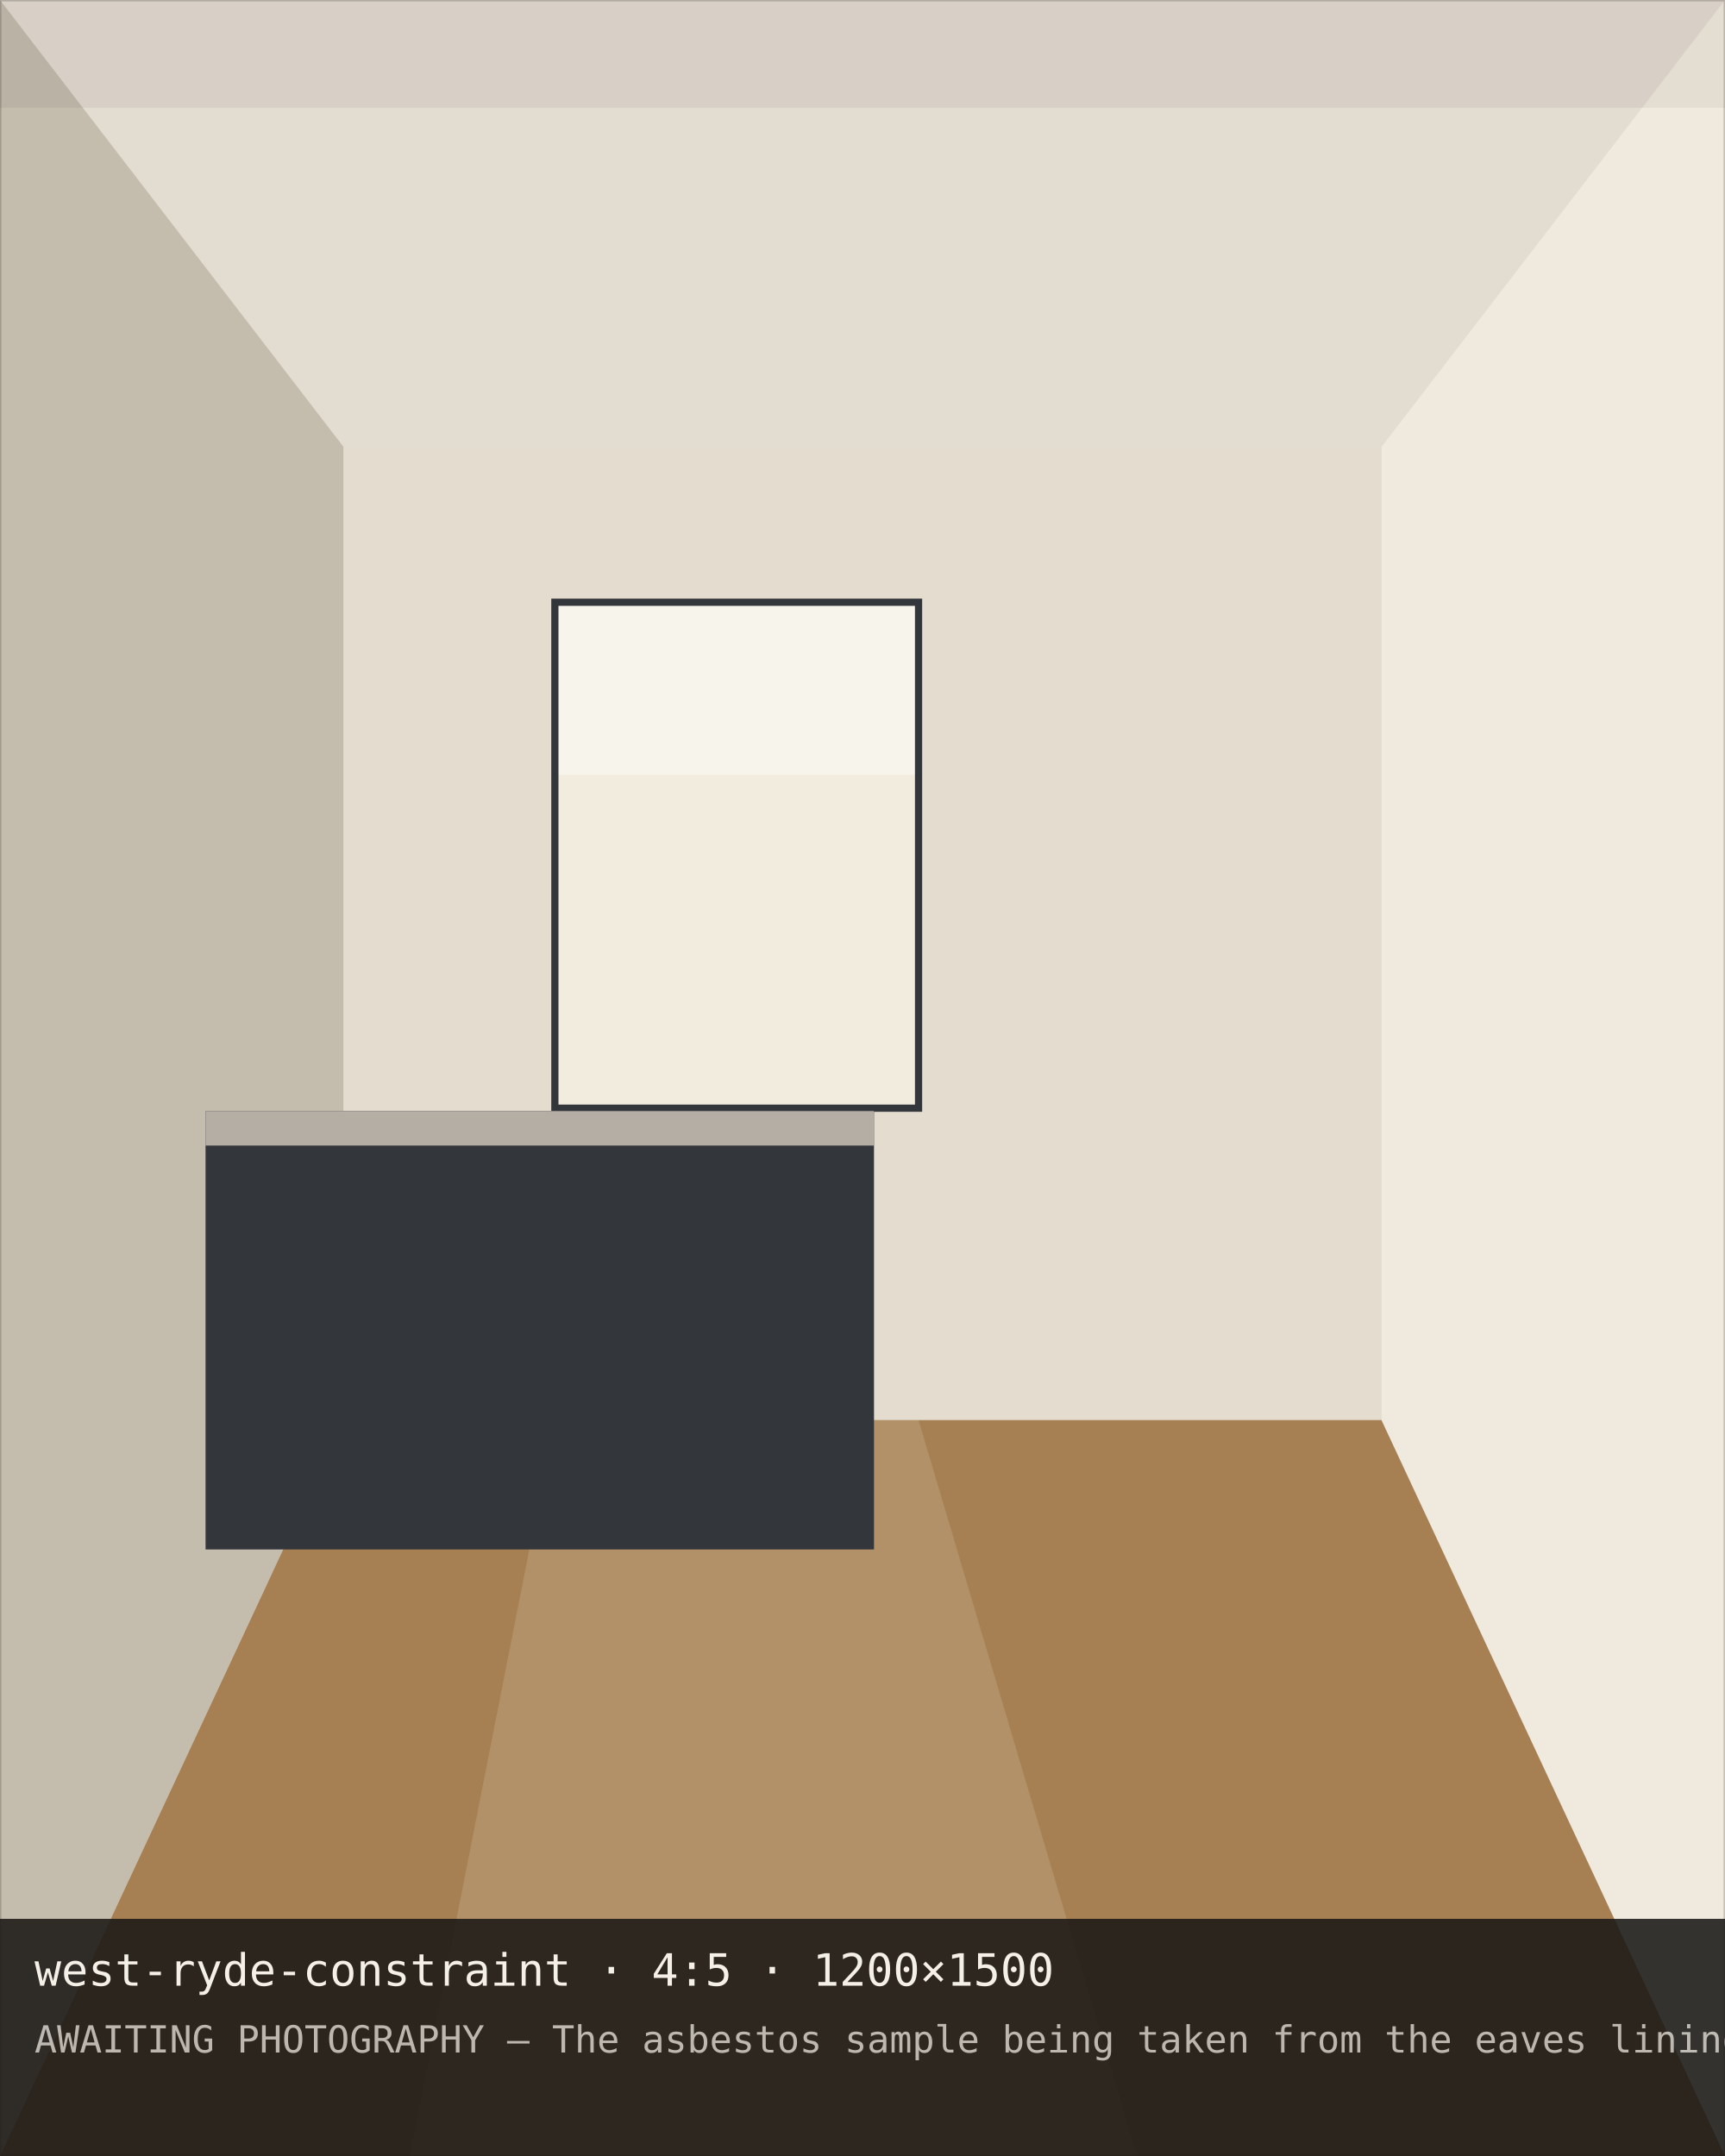
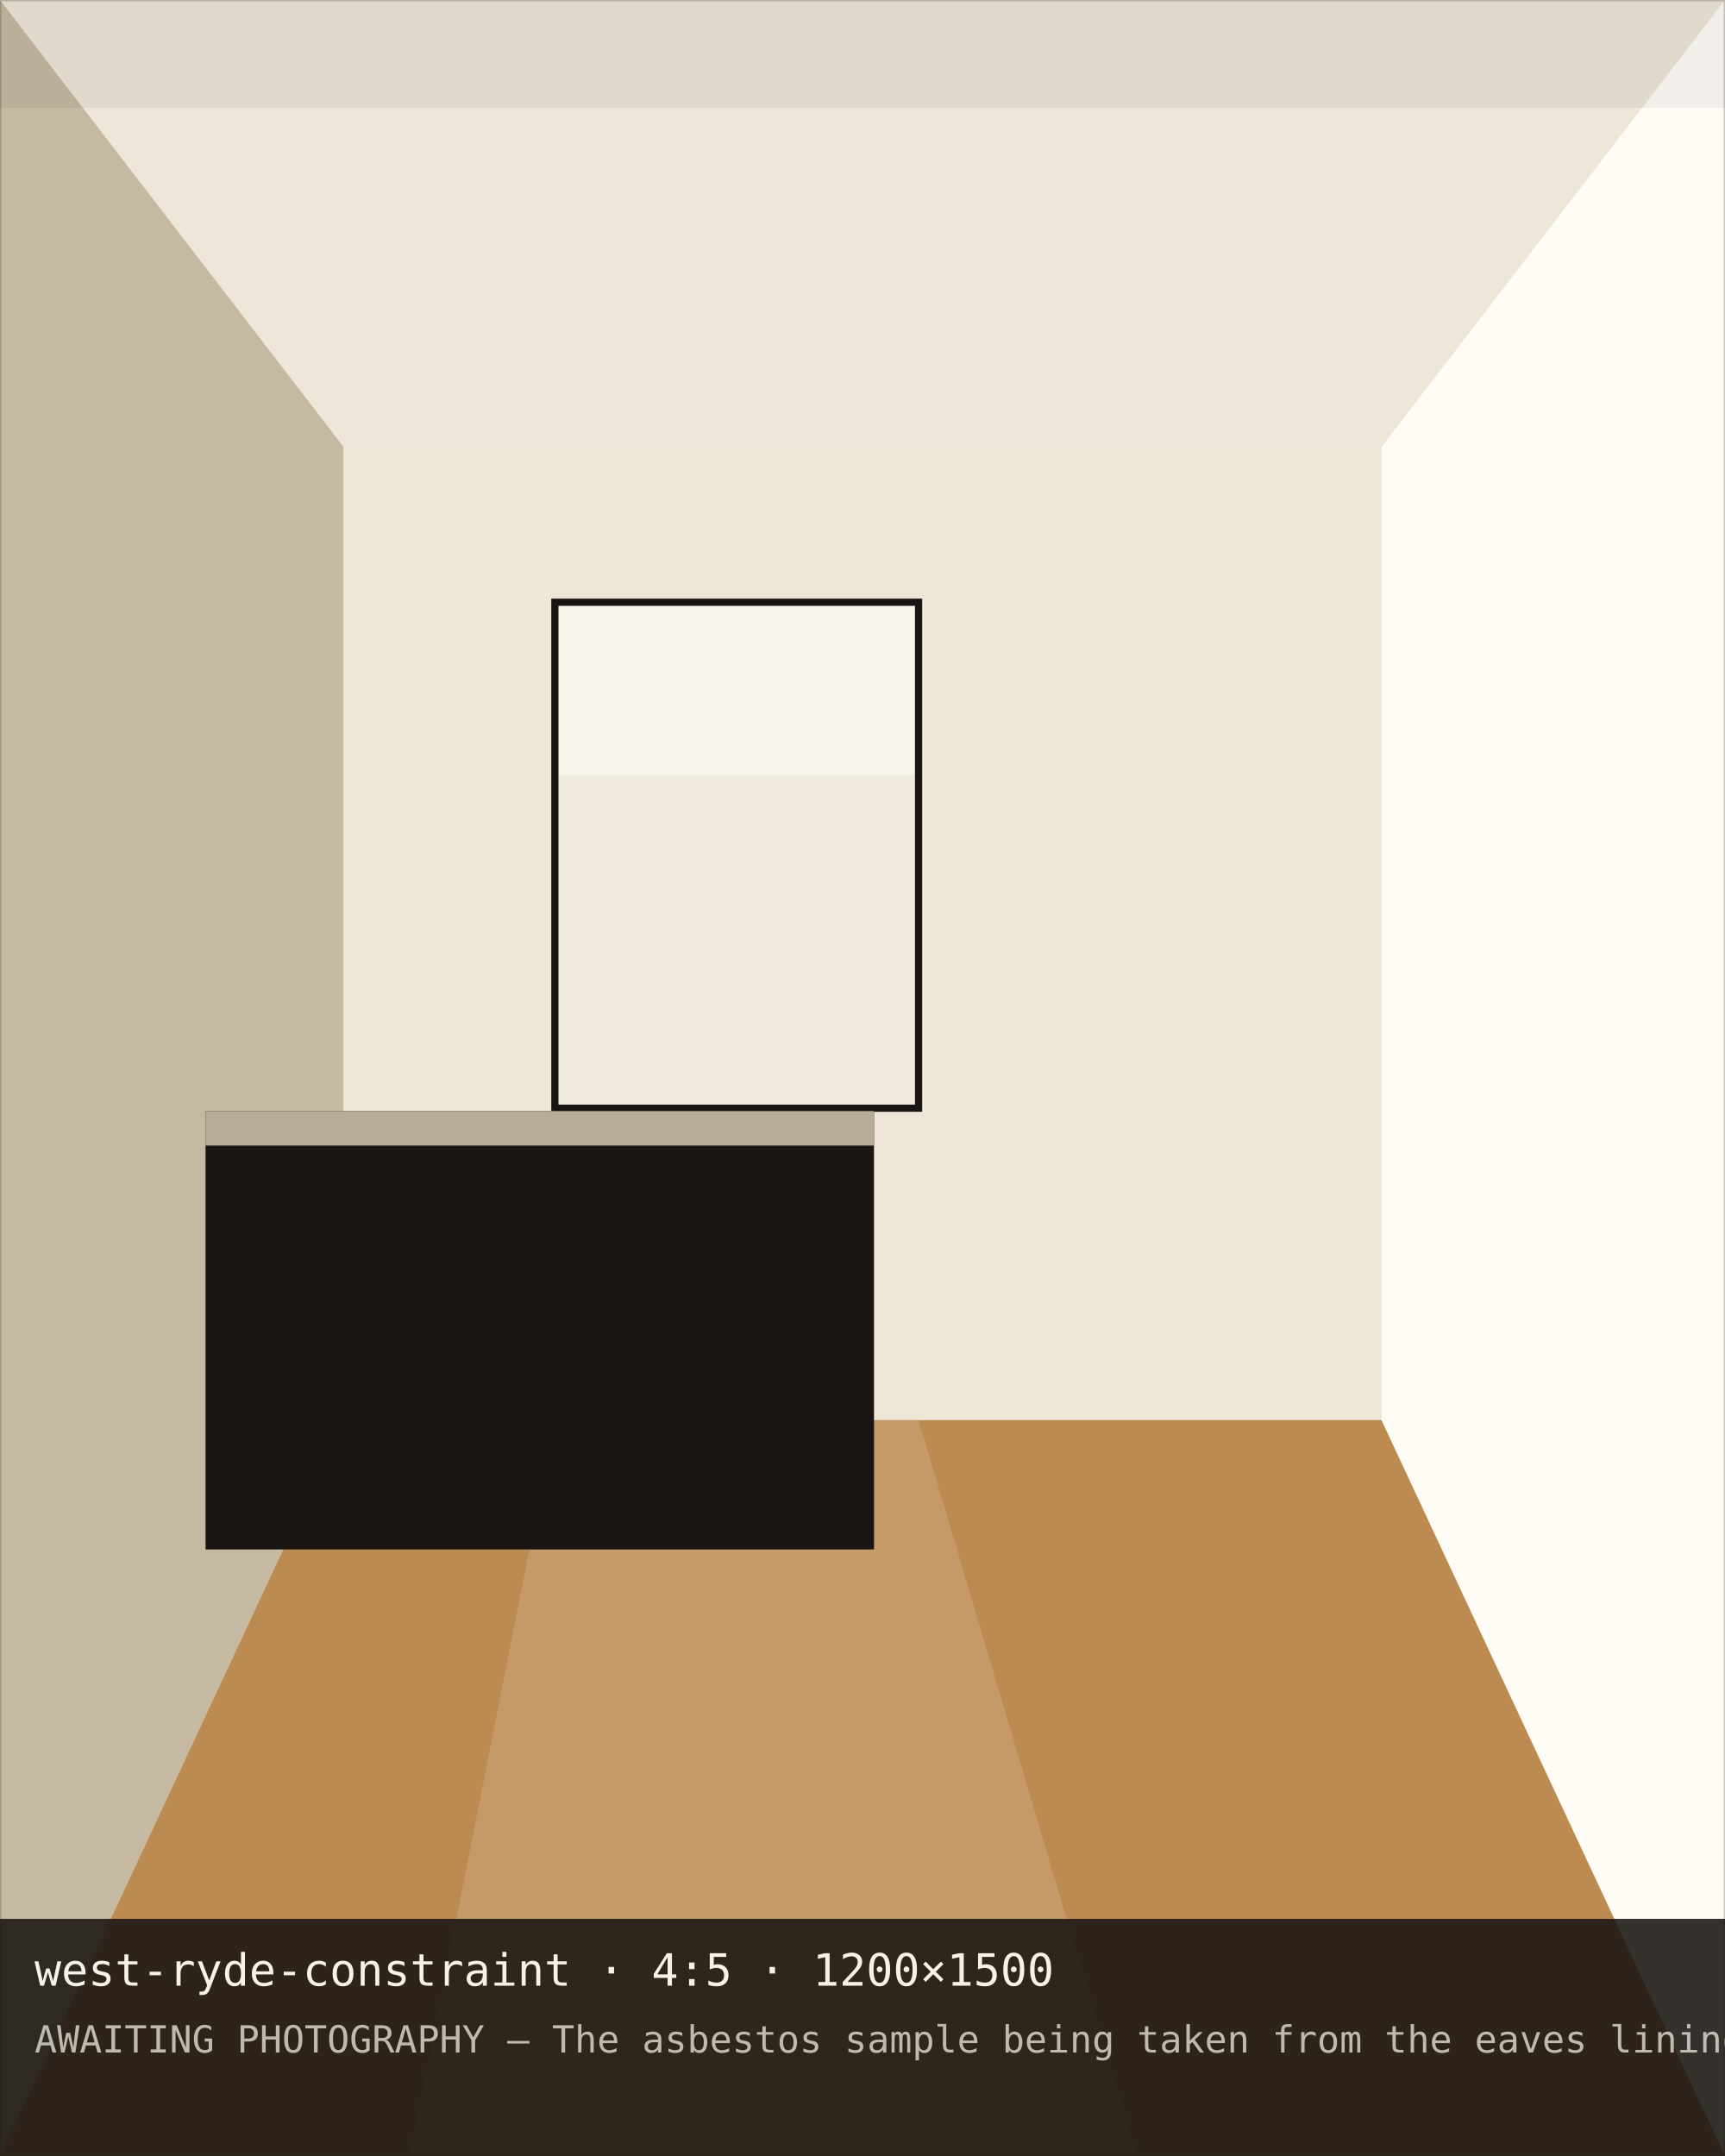
<svg xmlns="http://www.w3.org/2000/svg" width="1200" height="1500" viewBox="0 0 1200 1500" role="img" aria-label="Temporary placeholder awaiting photography: The asbestos sample being taken from the eaves lining, licensed removalist in PPE.">
-   <rect x="0" y="0" width="1200" height="1101" fill="#e3dccf" />
-   <polygon points="0,0 1200,0 961,311 239,311" fill="#e3dcd1" />
-   <polygon points="0,0 239,311 239,988 0,1500" fill="#c4bcad" />
-   <polygon points="1200,0 961,311 961,988 1200,1500" fill="#f0eade" />
-   <rect x="239" y="311" width="722" height="677" fill="#e3dccf" />
+   <rect x="0" y="0" width="1200" height="1101" fill="#eee6d7" />
+   <polygon points="0,0 1200,0 961,311 239,311" fill="#eee6d9" />
+   <polygon points="0,0 239,311 239,988 0,1500" fill="#c6b9a2" />
+   <polygon points="1200,0 961,311 961,988 1200,1500" fill="#fffcf6" />
+   <rect x="239" y="311" width="722" height="677" fill="#eee6d7" />
  <rect x="386" y="419" width="253" height="352" fill="#F2ECDF" />
  <rect x="386" y="419" width="253" height="120" fill="#FFFFFF" opacity="0.4" />
-   <rect x="386" y="419" width="253" height="352" fill="none" stroke="#33363a" stroke-width="5" />
-   <polygon points="0,1500 239,988 961,988 1200,1500" fill="#a68052" />
+   <rect x="386" y="419" width="253" height="352" fill="none" stroke="#1a1512" stroke-width="5" />
+   <polygon points="0,1500 239,988 961,988 1200,1500" fill="#bc8b52" />
  <polygon points="386,988 639,988 791,1500 285,1500" fill="#FFFFFF" opacity="0.13" />
-   <rect x="143" y="773" width="465" height="305" fill="#33363a" />
-   <rect x="143" y="773" width="465" height="24" fill="#b4aea5" />
-   <rect x="0" y="0" width="1200" height="75" fill="#1B1917" opacity="0.06" />
-   <rect x="0" y="1335" width="1200" height="165" fill="#1B1917" opacity="0.88" />
-   <text x="24" y="1381.5" font-family="ui-monospace, Menlo, monospace" font-size="31" fill="#F4EFE7">west-ryde-constraint · 4:5 · 1200×1500</text>
-   <text x="24" y="1428" font-family="ui-monospace, Menlo, monospace" font-size="26" fill="#F4EFE7" opacity="0.72">AWAITING PHOTOGRAPHY — The asbestos sample being taken from the eaves lining, licensed removalist in PPE.</text>
-   <rect x="0.5" y="0.5" width="1199" height="1499" fill="none" stroke="#1B1917" stroke-opacity="0.2" />
+   <rect x="143" y="773" width="465" height="305" fill="#1a1512" />
+   <rect x="143" y="773" width="465" height="24" fill="#b8ac96" />
+   <rect x="0" y="0" width="1200" height="75" fill="#1A1512" opacity="0.06" />
+   <rect x="0" y="1335" width="1200" height="165" fill="#1A1512" opacity="0.88" />
+   <text x="24" y="1381.5" font-family="ui-monospace, Menlo, monospace" font-size="31" fill="#F7F2E7">west-ryde-constraint · 4:5 · 1200×1500</text>
+   <text x="24" y="1428" font-family="ui-monospace, Menlo, monospace" font-size="26" fill="#F7F2E7" opacity="0.72">AWAITING PHOTOGRAPHY — The asbestos sample being taken from the eaves lining, licensed removalist in PPE.</text>
+   <rect x="0.5" y="0.5" width="1199" height="1499" fill="none" stroke="#1A1512" stroke-opacity="0.2" />
</svg>
